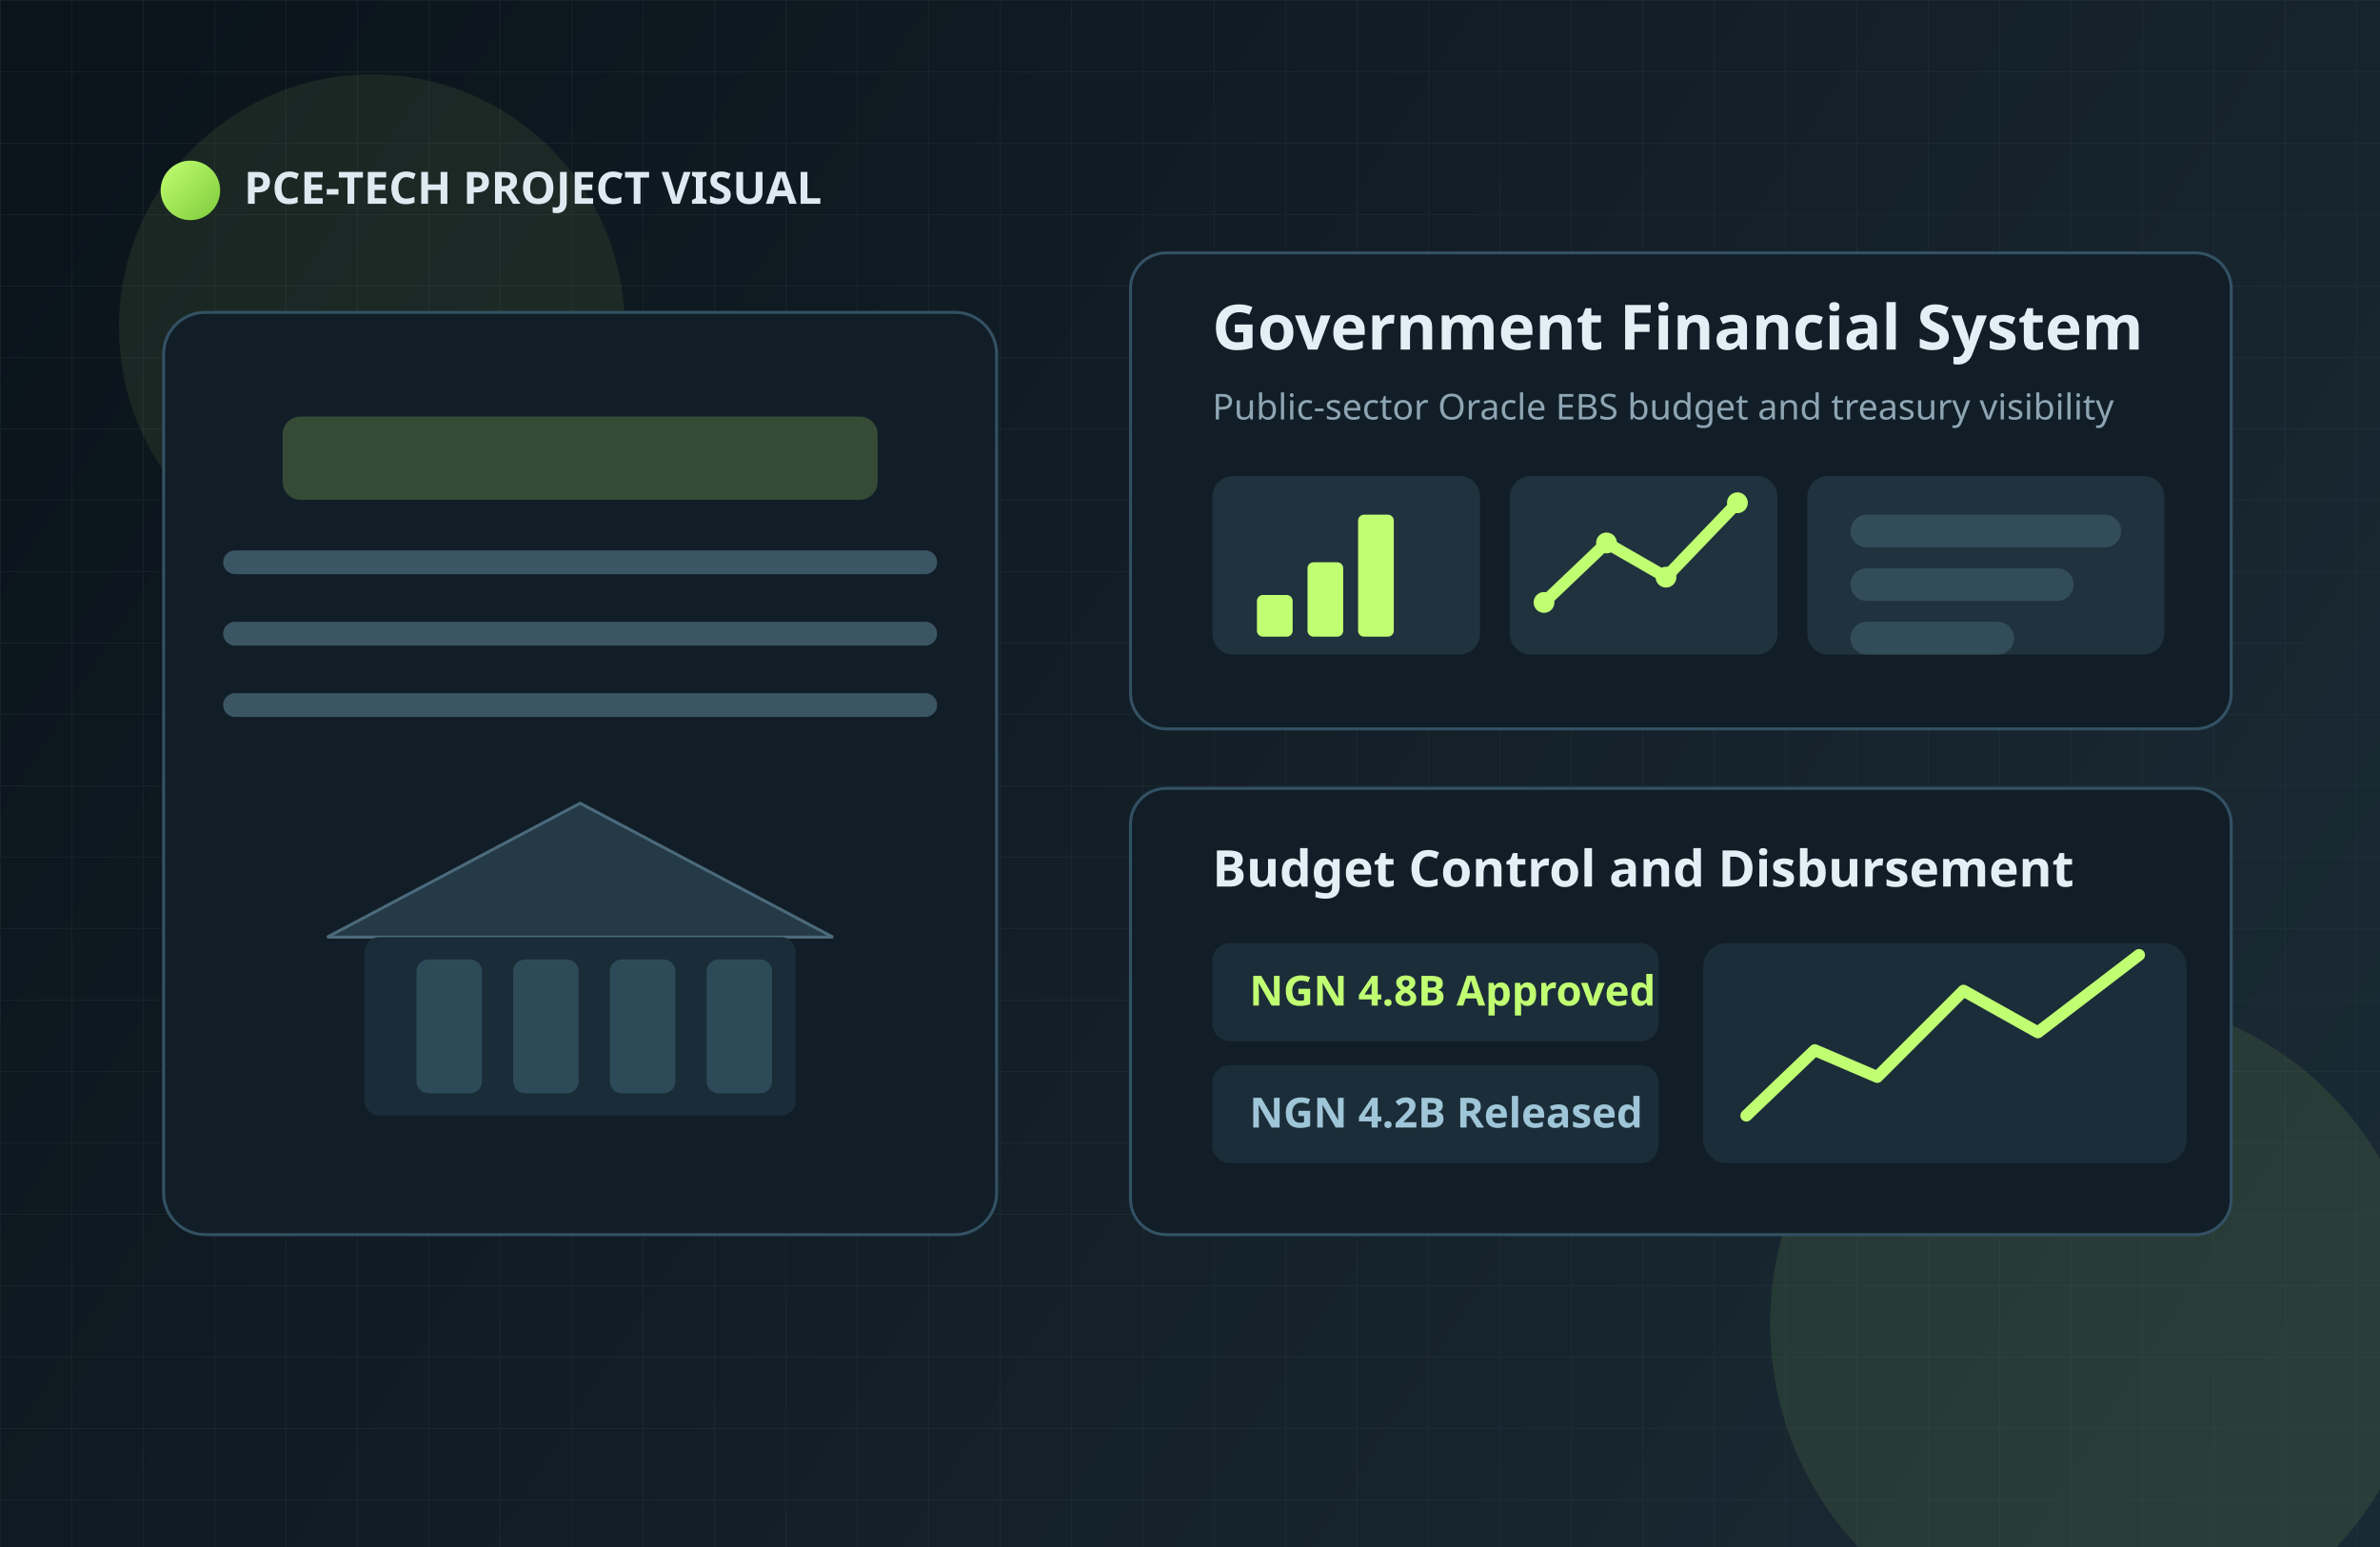
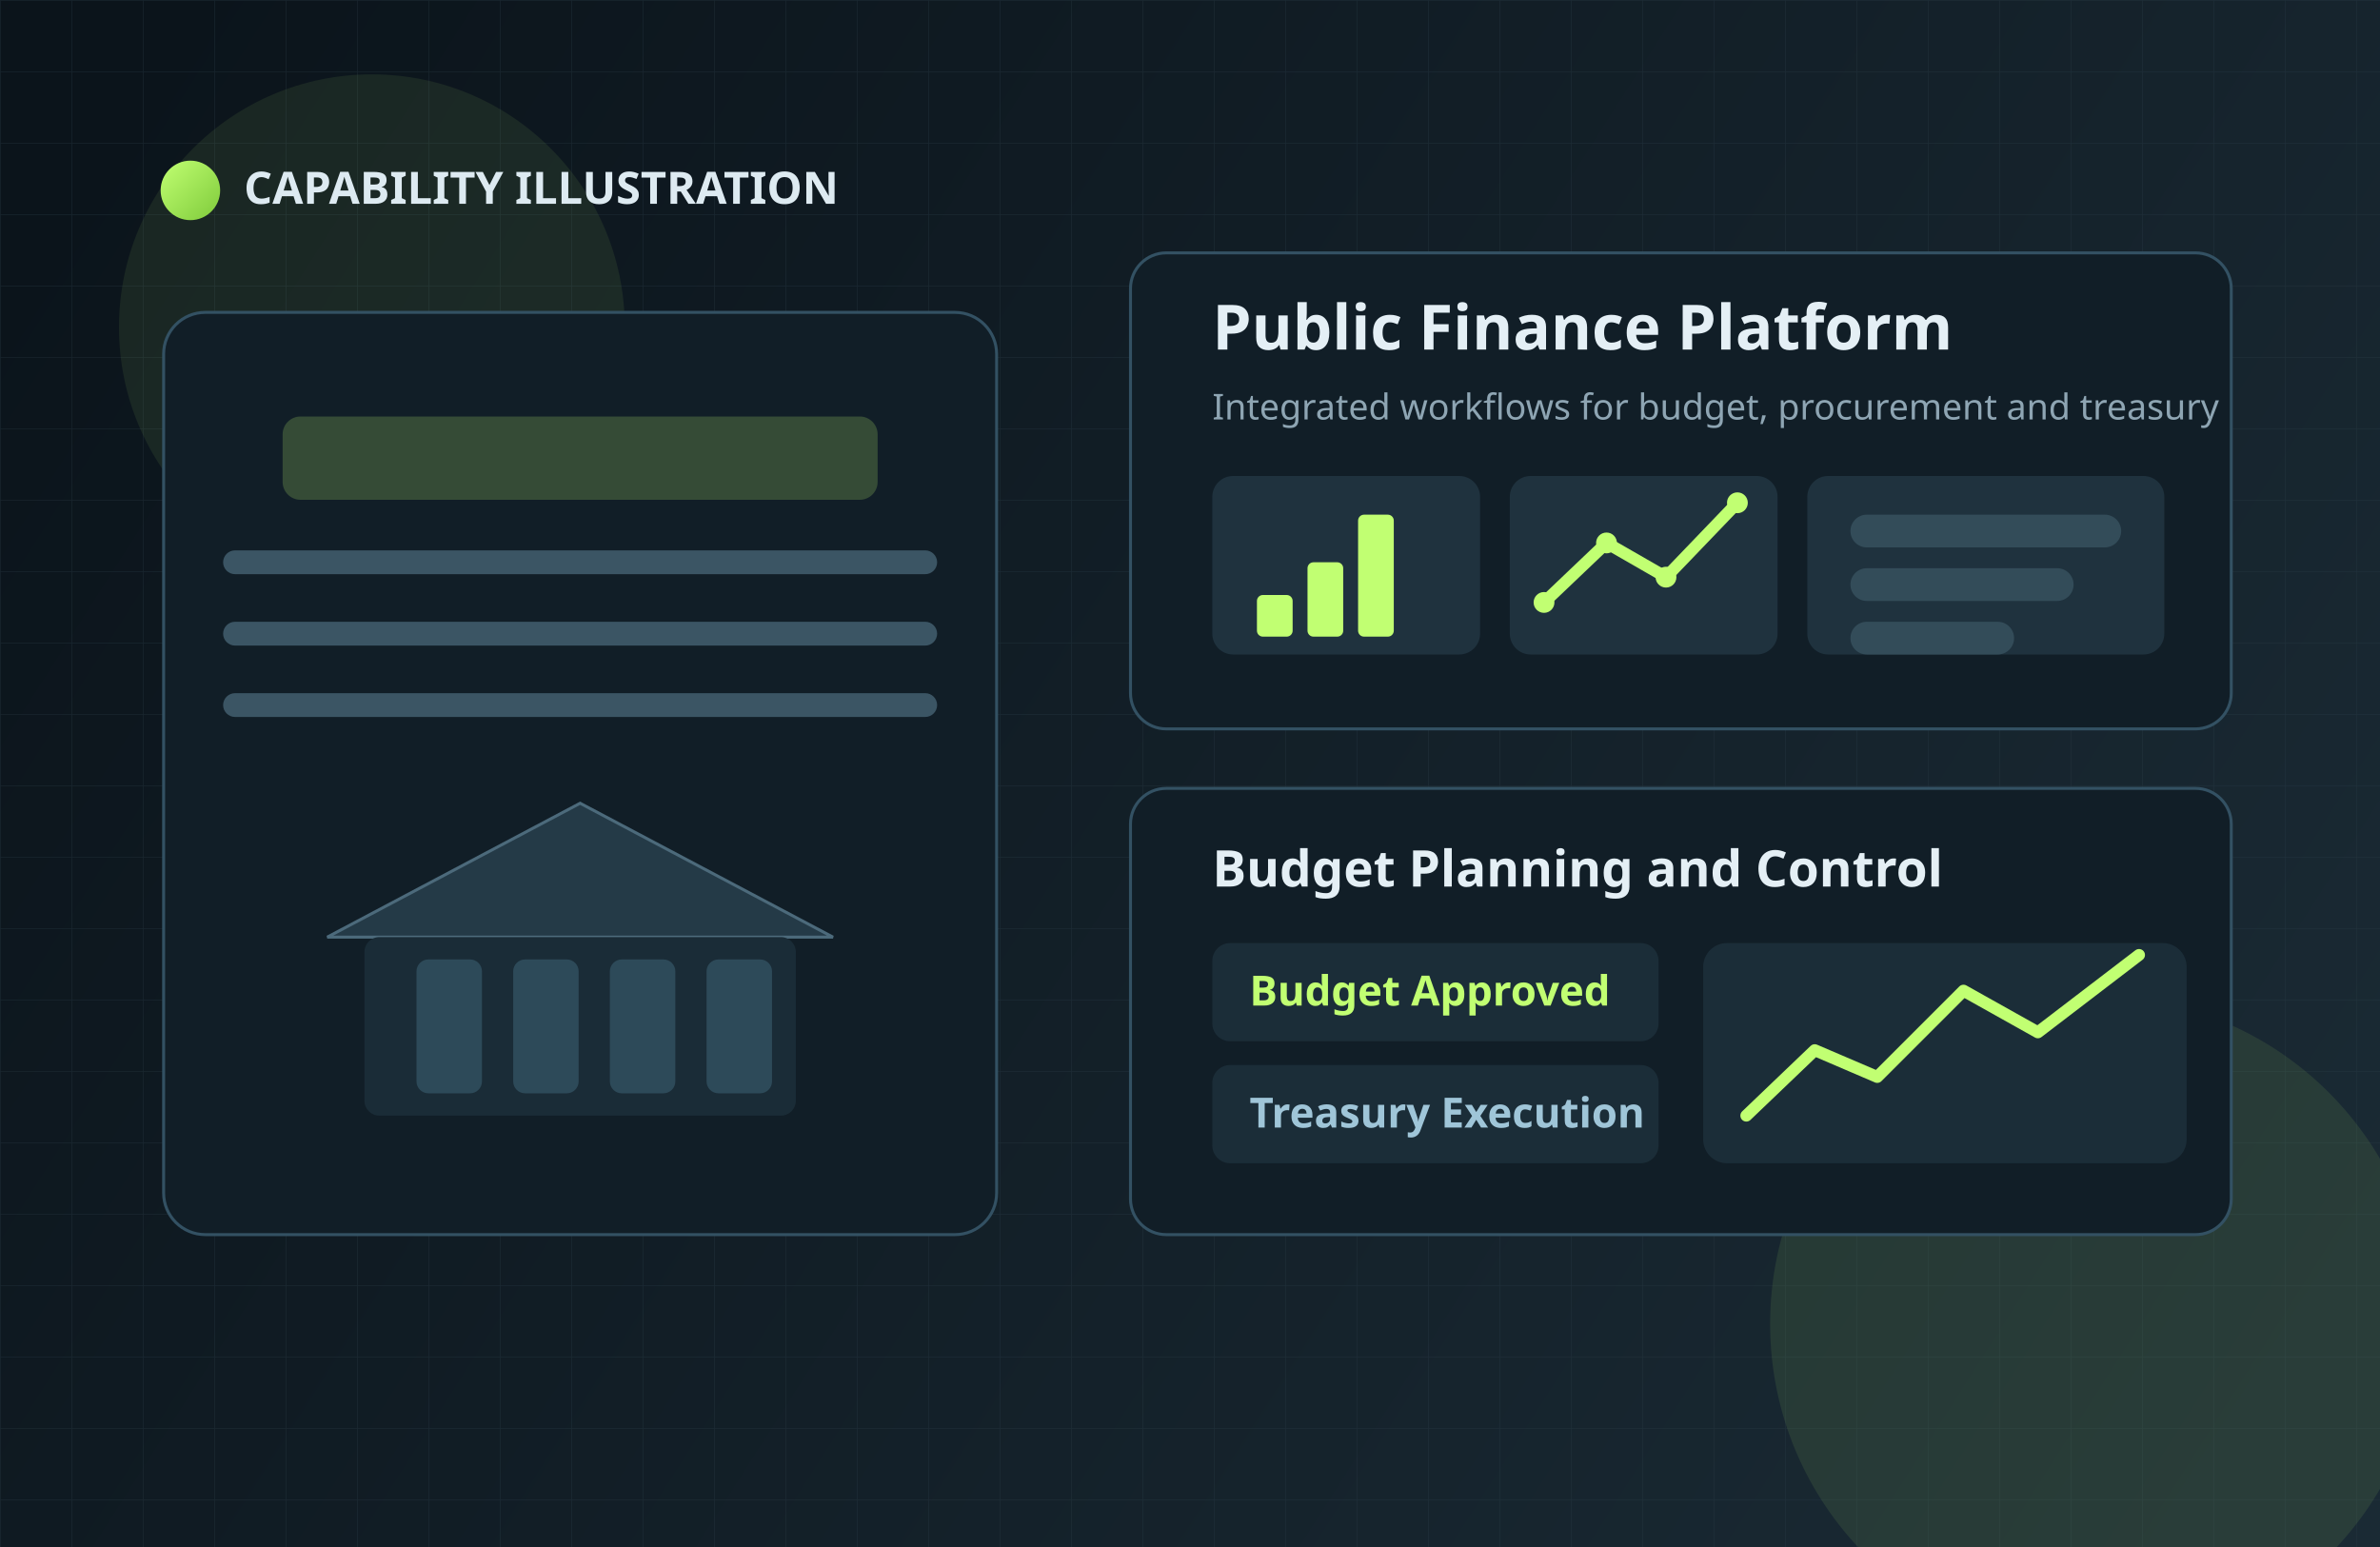
<svg xmlns="http://www.w3.org/2000/svg" width="1600" height="1040" viewBox="0 0 1600 1040" fill="none">
  <defs>
    <linearGradient id="gfs-bg" x1="80" y1="60" x2="1520" y2="980" gradientUnits="userSpaceOnUse">
      <stop stop-color="#0B141B" />
      <stop offset="1" stop-color="#1A2A34" />
    </linearGradient>
    <linearGradient id="gfs-accent" x1="0" y1="0" x2="1" y2="1">
      <stop stop-color="#C1FF72" />
      <stop offset="1" stop-color="#7FCB3B" />
    </linearGradient>
    <pattern id="gfs-grid" width="48" height="48" patternUnits="userSpaceOnUse">
      <path d="M48 0H0V48" stroke="#2C3F4A" stroke-width="1" />
    </pattern>
  </defs>
  <rect width="1600" height="1040" fill="url(#gfs-bg)" />
  <rect width="1600" height="1040" fill="url(#gfs-grid)" opacity="0.35" />
  <circle cx="250" cy="220" r="170" fill="#C1FF72" opacity="0.08" />
  <circle cx="1410" cy="890" r="220" fill="#C1FF72" opacity="0.09" />
  <rect x="110" y="210" width="560" height="620" rx="28" fill="#111E27" stroke="#335163" stroke-width="2" />
  <rect x="190" y="280" width="400" height="56" rx="12" fill="#C1FF72" opacity="0.2" />
  <rect x="150" y="370" width="480" height="16" rx="8" fill="#3B5564" />
  <rect x="150" y="418" width="480" height="16" rx="8" fill="#3B5564" />
  <rect x="150" y="466" width="480" height="16" rx="8" fill="#3B5564" />
  <path d="M390 540L220 630H560L390 540Z" fill="#243A47" stroke="#4C6A7B" stroke-width="2" />
  <rect x="245" y="630" width="290" height="120" rx="10" fill="#1A2C37" />
  <rect x="280" y="645" width="44" height="90" rx="8" fill="#2D4A59" />
  <rect x="345" y="645" width="44" height="90" rx="8" fill="#2D4A59" />
  <rect x="410" y="645" width="44" height="90" rx="8" fill="#2D4A59" />
  <rect x="475" y="645" width="44" height="90" rx="8" fill="#2D4A59" />
  <rect x="760" y="170" width="740" height="320" rx="24" fill="#111E27" stroke="#335163" stroke-width="2" />
-   <text x="815" y="235" fill="#E4EFF5" font-family="Manrope, sans-serif" font-size="42" font-weight="700">Government Financial System</text>
-   <text x="815" y="282" fill="#8EA5B3" font-family="Manrope, sans-serif" font-size="24">Public-sector Oracle EBS budget and treasury visibility</text>
+   <text x="815" y="235" fill="#E4EFF5" font-family="Manrope, sans-serif" font-size="42" font-weight="700">Public Finance Platform</text>
+   <text x="815" y="282" fill="#8EA5B3" font-family="Manrope, sans-serif" font-size="24">Integrated workflows for budget, procurement and treasury</text>
  <rect x="815" y="320" width="180" height="120" rx="14" fill="#1F323E" />
  <rect x="1015" y="320" width="180" height="120" rx="14" fill="#1F323E" />
  <rect x="1215" y="320" width="240" height="120" rx="14" fill="#1F323E" />
  <rect x="845" y="400" width="24" height="28" rx="4" fill="#C1FF72" />
  <rect x="879" y="378" width="24" height="50" rx="4" fill="#C1FF72" />
  <rect x="913" y="346" width="24" height="82" rx="4" fill="#C1FF72" />
  <path d="M1038 405L1080 365L1120 388L1168 338" stroke="#C1FF72" stroke-width="8" stroke-linecap="round" stroke-linejoin="round" />
  <circle cx="1038" cy="405" r="7" fill="#C1FF72" />
  <circle cx="1080" cy="365" r="7" fill="#C1FF72" />
  <circle cx="1120" cy="388" r="7" fill="#C1FF72" />
  <circle cx="1168" cy="338" r="7" fill="#C1FF72" />
  <rect x="1244" y="346" width="182" height="22" rx="11" fill="#334C59" />
  <rect x="1244" y="382" width="150" height="22" rx="11" fill="#334C59" />
  <rect x="1244" y="418" width="110" height="22" rx="11" fill="#334C59" />
  <rect x="760" y="530" width="740" height="300" rx="24" fill="#111E27" stroke="#335163" stroke-width="2" />
-   <text x="815" y="596" fill="#E4EFF5" font-family="Manrope, sans-serif" font-size="34" font-weight="700">Budget Control and Disbursement</text>
+   <text x="815" y="596" fill="#E4EFF5" font-family="Manrope, sans-serif" font-size="34" font-weight="700">Budget Planning and Control</text>
  <rect x="815" y="634" width="300" height="66" rx="12" fill="#1B2D38" />
-   <text x="840" y="676" fill="#C1FF72" font-family="Manrope, sans-serif" font-size="28" font-weight="700">NGN 4.8B Approved</text>
+   <text x="840" y="676" fill="#C1FF72" font-family="Manrope, sans-serif" font-size="28" font-weight="700">Budget Approved</text>
  <rect x="815" y="716" width="300" height="66" rx="12" fill="#1B2D38" />
-   <text x="840" y="758" fill="#9FC5D8" font-family="Manrope, sans-serif" font-size="28" font-weight="700">NGN 4.2B Released</text>
+   <text x="840" y="758" fill="#9FC5D8" font-family="Manrope, sans-serif" font-size="28" font-weight="700">Treasury Execution</text>
  <rect x="1145" y="634" width="325" height="148" rx="16" fill="#1B2D38" />
  <path d="M1174 750L1220 706L1262 724L1320 666L1370 694L1438 642" stroke="#C1FF72" stroke-width="8" stroke-linecap="round" stroke-linejoin="round" />
  <circle cx="128" cy="128" r="20" fill="url(#gfs-accent)" />
-   <text x="164" y="137" fill="#DDEAF1" font-family="Manrope, sans-serif" font-size="30" font-weight="700">PCE-TECH PROJECT VISUAL</text>
+   <text x="164" y="137" fill="#DDEAF1" font-family="Manrope, sans-serif" font-size="30" font-weight="700">CAPABILITY ILLUSTRATION</text>
</svg>
